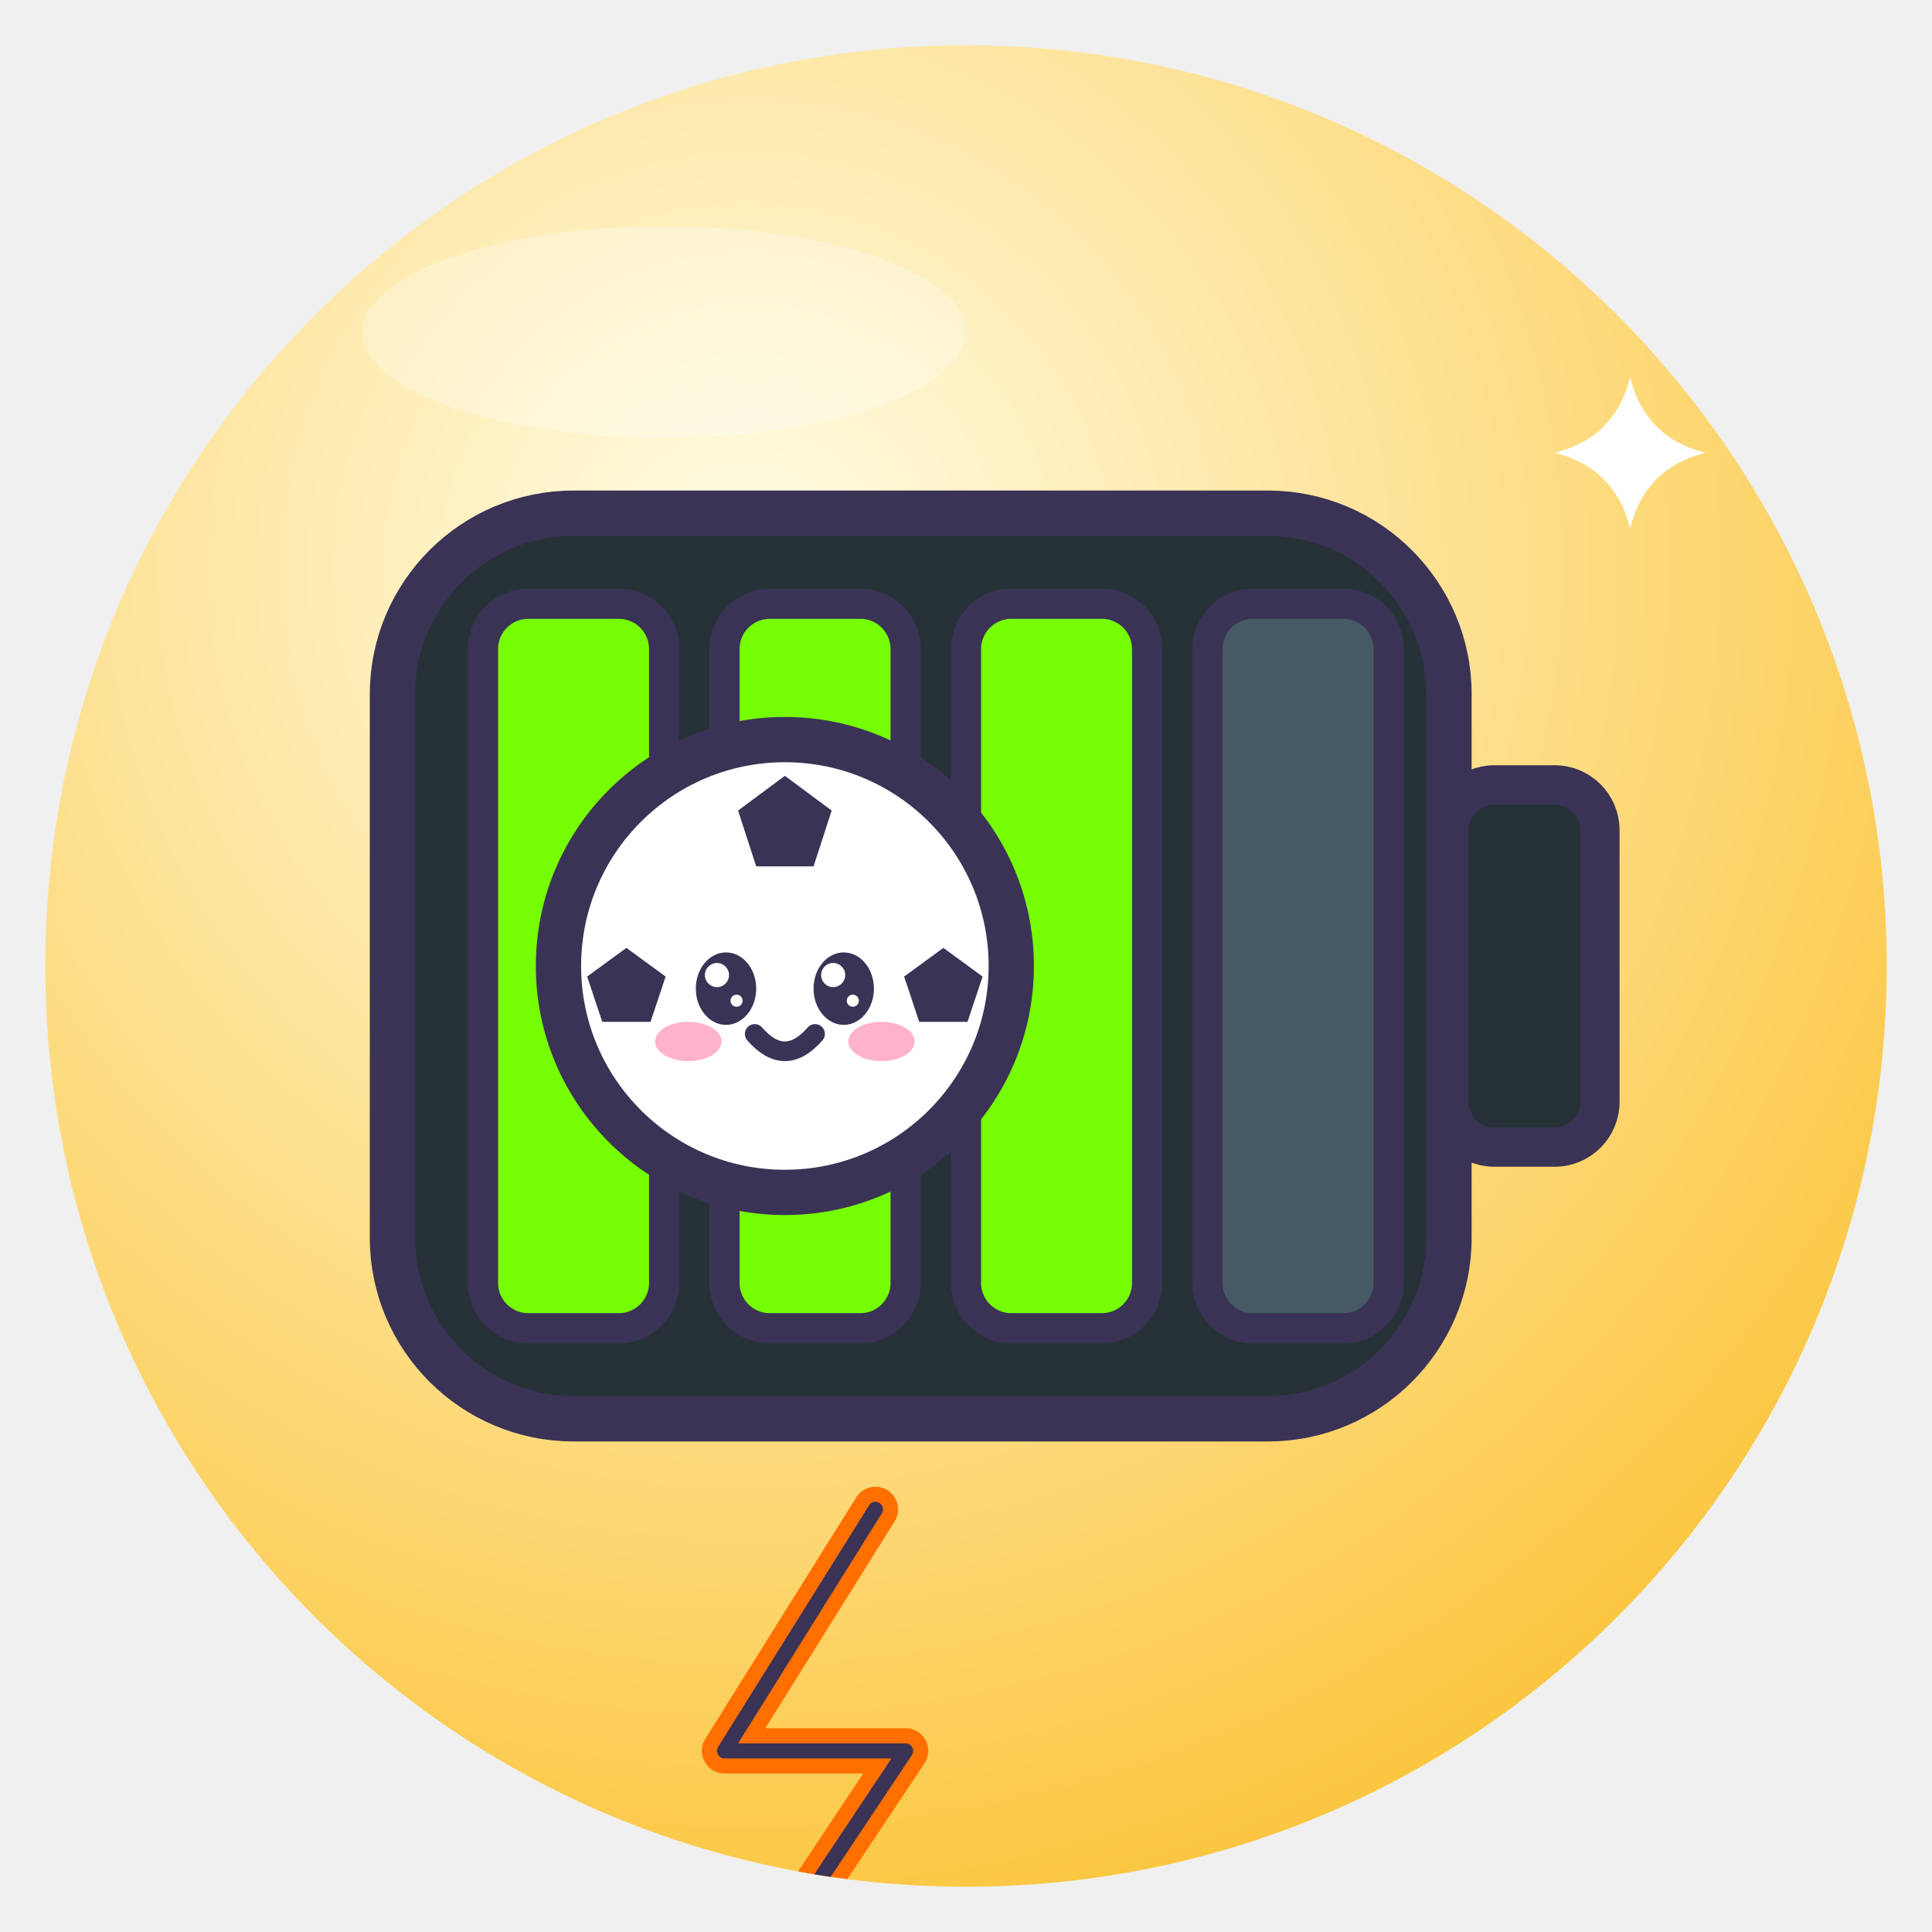
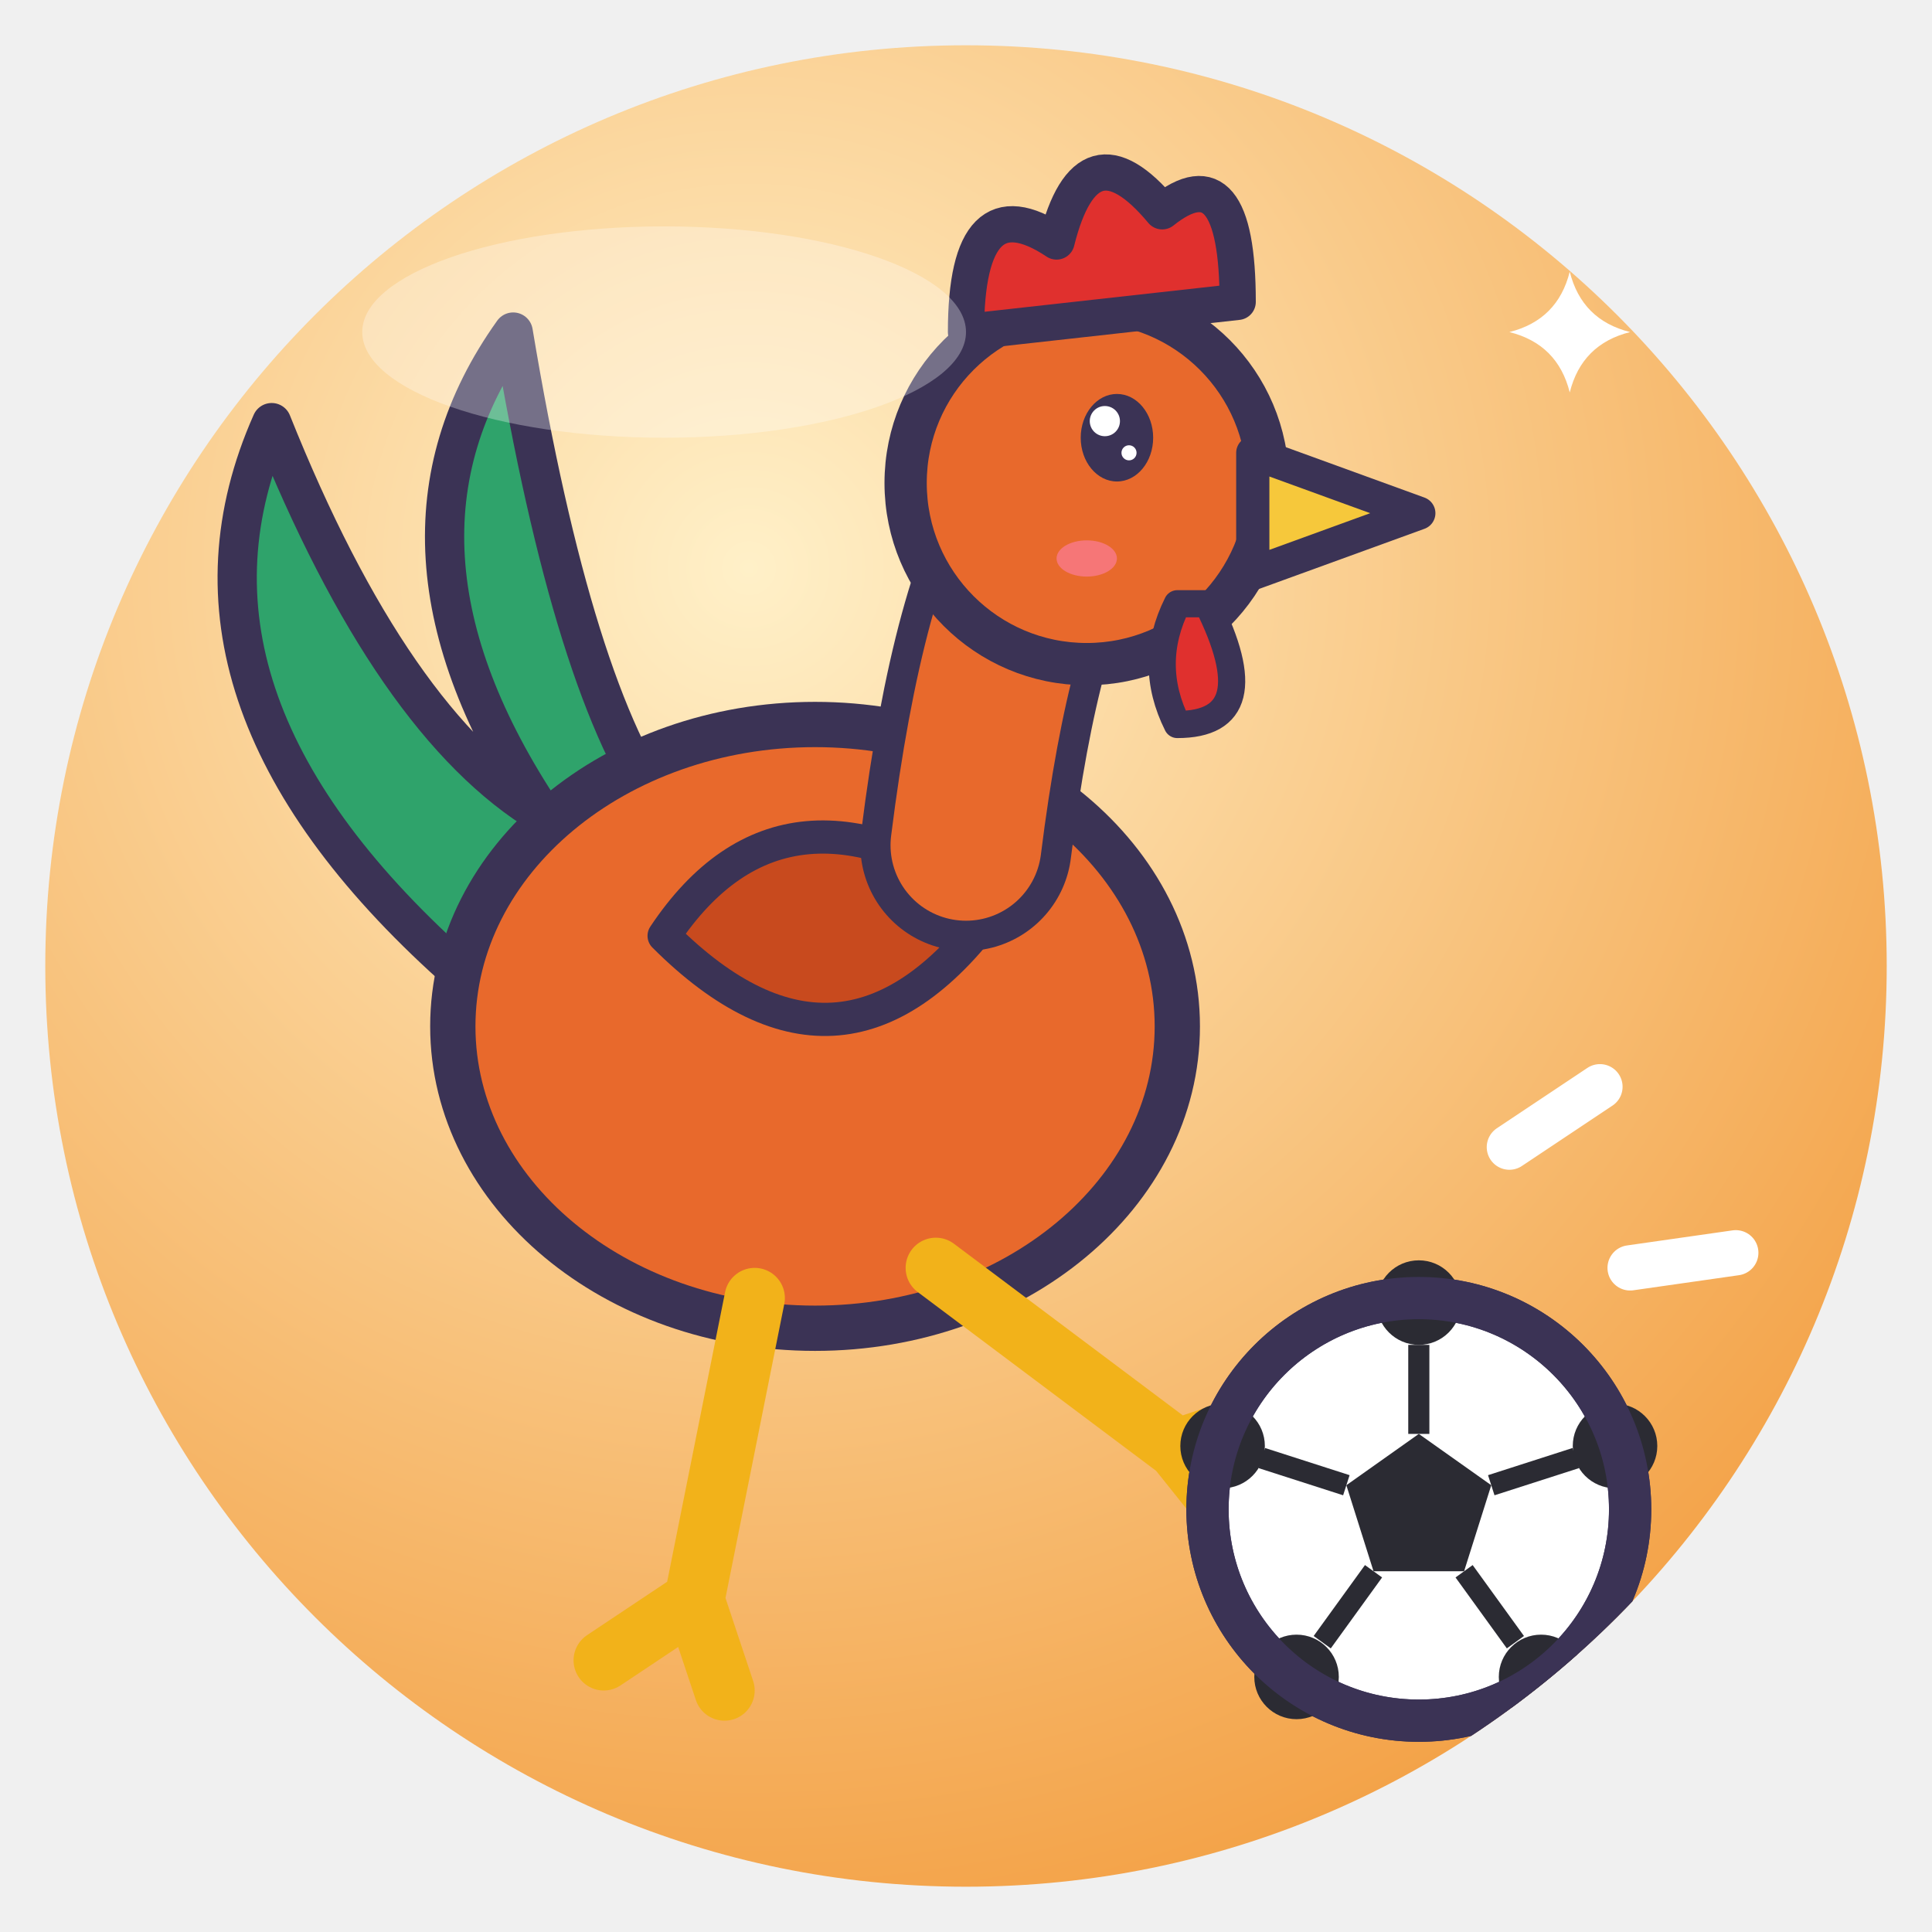
<svg xmlns="http://www.w3.org/2000/svg" viewBox="0 0 128 128" width="128" height="128">
  <defs>
    <radialGradient id="g" cx="38%" cy="28%" r="85%">
-       <stop offset="0" stop-color="#FFFDE7" />
-       <stop offset="1" stop-color="#FBC02D" />
+       <stop offset="0" stop-color="#FFF0C8" />
+       <stop offset="1" stop-color="#F29A3A" />
    </radialGradient>
    <clipPath id="c">
      <circle cx="64" cy="64" r="61" />
    </clipPath>
  </defs>
  <circle cx="64" cy="64" r="61" fill="url(#g)" />
  <g clip-path="url(#c)">
-     <rect x="26" y="34" width="70" height="60" rx="12" fill="#263238" stroke="#3B3355" stroke-linejoin="round" stroke-linecap="round" stroke-width="3" />
-     <rect x="96" y="52" width="10" height="24" rx="3" fill="#263238" stroke="#3B3355" stroke-linejoin="round" stroke-linecap="round" stroke-width="2.6" />
-     <rect x="32" y="40" width="12" height="48" rx="3" fill="#76FF03" stroke="#3B3355" stroke-linejoin="round" stroke-linecap="round" stroke-width="2" />
-     <rect x="48" y="40" width="12" height="48" rx="3" fill="#76FF03" stroke="#3B3355" stroke-linejoin="round" stroke-linecap="round" stroke-width="2" />
-     <rect x="64" y="40" width="12" height="48" rx="3" fill="#76FF03" stroke="#3B3355" stroke-linejoin="round" stroke-linecap="round" stroke-width="2" />
-     <rect x="80" y="40" width="12" height="48" rx="3" fill="#455A64" stroke="#3B3355" stroke-linejoin="round" stroke-linecap="round" stroke-width="2" />
-     <circle cx="52" cy="64" r="15" fill="#FFFFFF" stroke="#3B3355" stroke-linejoin="round" stroke-linecap="round" stroke-width="3" />
-     <polygon points="52.0,51.4 55.1,53.7 53.9,57.4 50.1,57.4 48.9,53.7" fill="#3B3355" />
-     <polygon points="41.5,62.8 44.1,64.7 43.1,67.7 39.9,67.7 38.9,64.7" fill="#3B3355" />
-     <polygon points="62.5,62.8 65.1,64.7 64.1,67.7 60.9,67.7 59.9,64.7" fill="#3B3355" />
-     <ellipse cx="48.1" cy="65.5" rx="2.0" ry="2.4" fill="#3B3355" />
-     <circle cx="47.5" cy="64.6" r="0.8" fill="#fff" />
-     <circle cx="48.8" cy="66.3" r="0.4" fill="#fff" />
-     <ellipse cx="55.9" cy="65.5" rx="2.0" ry="2.4" fill="#3B3355" />
-     <circle cx="55.2" cy="64.6" r="0.8" fill="#fff" />
-     <circle cx="56.5" cy="66.3" r="0.4" fill="#fff" />
-     <ellipse cx="45.6" cy="69.0" rx="2.2" ry="1.3" fill="#FF7FA8" opacity=".6" />
-     <ellipse cx="58.4" cy="69.0" rx="2.2" ry="1.3" fill="#FF7FA8" opacity=".6" />
-     <path d="M50.0 68.5 Q52 70.8 54.0 68.5" fill="none" stroke="#3B3355" stroke-linejoin="round" stroke-linecap="round" stroke-width="1.3" />
-     <path d="M58 100 L48 116 H60 L52 128" fill="none" stroke="#FF6F00" stroke-linejoin="round" stroke-linecap="round" stroke-width="3" />
-     <path d="M58 100 L48 116 H60 L52 128" fill="none" stroke="#3B3355" stroke-linejoin="round" stroke-linecap="round" stroke-width="1" />
-     <path d="M108 25 Q109.0 29.0 113 30 Q109.0 31.0 108 35 Q107.0 31.0 103 30 Q107.0 29.0 108 25Z" fill="#FFFFFF" />
+     <path d="M30 64 Q10 46 18 28 Q26 48 36 54 Q24 36 34 22 Q38 46 44 54 Z" fill="#2FA36B" stroke="#3B3355" stroke-linejoin="round" stroke-linecap="round" stroke-width="2.6" />
+     <ellipse cx="54" cy="68" rx="24" ry="20" fill="#E8692C" stroke="#3B3355" stroke-linejoin="round" stroke-linecap="round" stroke-width="3" />
+     <path d="M44 62 Q52 50 66 60 Q56 74 44 62 Z" fill="#C84A1E" stroke="#3B3355" stroke-linejoin="round" stroke-linecap="round" stroke-width="2.2" />
+     <path d="M50 86 L46 106 M46 106 l-6 4 M46 106 l2 6" fill="none" stroke="#F2B21A" stroke-width="4" stroke-linecap="round" />
+     <path d="M62 84 L78 96 M78 96 l6 -2 M78 96 l4 5" fill="none" stroke="#F2B21A" stroke-width="4" stroke-linecap="round" />
+     <path d="M64 56 Q66 40 70 34" fill="none" stroke="#3B3355" stroke-width="14" stroke-linecap="round" />
+     <path d="M64 56 Q66 40 70 34" fill="none" stroke="#E8692C" stroke-width="10" stroke-linecap="round" />
+     <circle cx="72" cy="32" r="12" fill="#E8692C" stroke="#3B3355" stroke-linejoin="round" stroke-linecap="round" stroke-width="2.8" />
+     <path d="M64 22 Q64 12 70 16 Q72 8 77 14 Q82 10 82 20 Z" fill="#E0302E" stroke="#3B3355" stroke-linejoin="round" stroke-linecap="round" stroke-width="2.4" />
+     <path d="M83 30 L94 34 L83 38 Z" fill="#F6C83B" stroke="#3B3355" stroke-linejoin="round" stroke-linecap="round" stroke-width="2.2" />
+     <path d="M80 40 Q84 48 78 48 Q76 44 78 40 Z" fill="#E0302E" stroke="#3B3355" stroke-linejoin="round" stroke-linecap="round" stroke-width="1.8" />
+     <ellipse cx="74" cy="29" rx="2.4" ry="2.9" fill="#3B3355" />
+     <circle cx="73.2" cy="27.9" r="1.0" fill="#fff" />
+     <circle cx="74.8" cy="30.0" r="0.5" fill="#fff" />
+     <ellipse cx="72" cy="37" rx="2.0" ry="1.2" fill="#FF7FA8" opacity=".6" />
+     <circle cx="94" cy="100" r="14" fill="#FFFFFF" stroke="#3B3355" stroke-linejoin="round" stroke-linecap="round" stroke-width="2.8" />
+     <polygon points="94.0,95.0 98.8,98.4 97.0,104.1 91.0,104.1 89.2,98.4" fill="#2B2B33" />
+     <path d="M94.0 95.0 L94.0 89.1" fill="none" stroke="#2B2B33" stroke-width="1.4" />
+     <circle cx="94.0" cy="86.3" r="2.8" fill="#2B2B33" />
+     <path d="M98.8 98.4 L104.4 96.6" fill="none" stroke="#2B2B33" stroke-width="1.4" />
+     <circle cx="107.0" cy="95.8" r="2.8" fill="#2B2B33" />
+     <path d="M97.0 104.1 L100.4 108.8" fill="none" stroke="#2B2B33" stroke-width="1.4" />
+     <circle cx="102.1" cy="111.1" r="2.8" fill="#2B2B33" />
+     <path d="M91.0 104.1 L87.6 108.8" fill="none" stroke="#2B2B33" stroke-width="1.4" />
+     <circle cx="85.9" cy="111.1" r="2.8" fill="#2B2B33" />
+     <path d="M89.2 98.4 L83.6 96.6" fill="none" stroke="#2B2B33" stroke-width="1.4" />
+     <circle cx="81.0" cy="95.8" r="2.8" fill="#2B2B33" />
+     <circle cx="94" cy="100" r="14" fill="none" stroke="#3B3355" stroke-linejoin="round" stroke-linecap="round" stroke-width="2.8" />
+     <path d="M100 76 l6 -4 M108 84 l7 -1" fill="none" stroke="#FFFFFF" stroke-width="3" stroke-linecap="round" />
+     <path d="M104 18 Q104.8 21.2 108 22 Q104.8 22.8 104 26 Q103.2 22.8 100 22 Q103.2 21.2 104 18Z" fill="#fff" />
  </g>
  <ellipse cx="44" cy="22" rx="20" ry="7" fill="#fff" opacity=".3" />
</svg>
